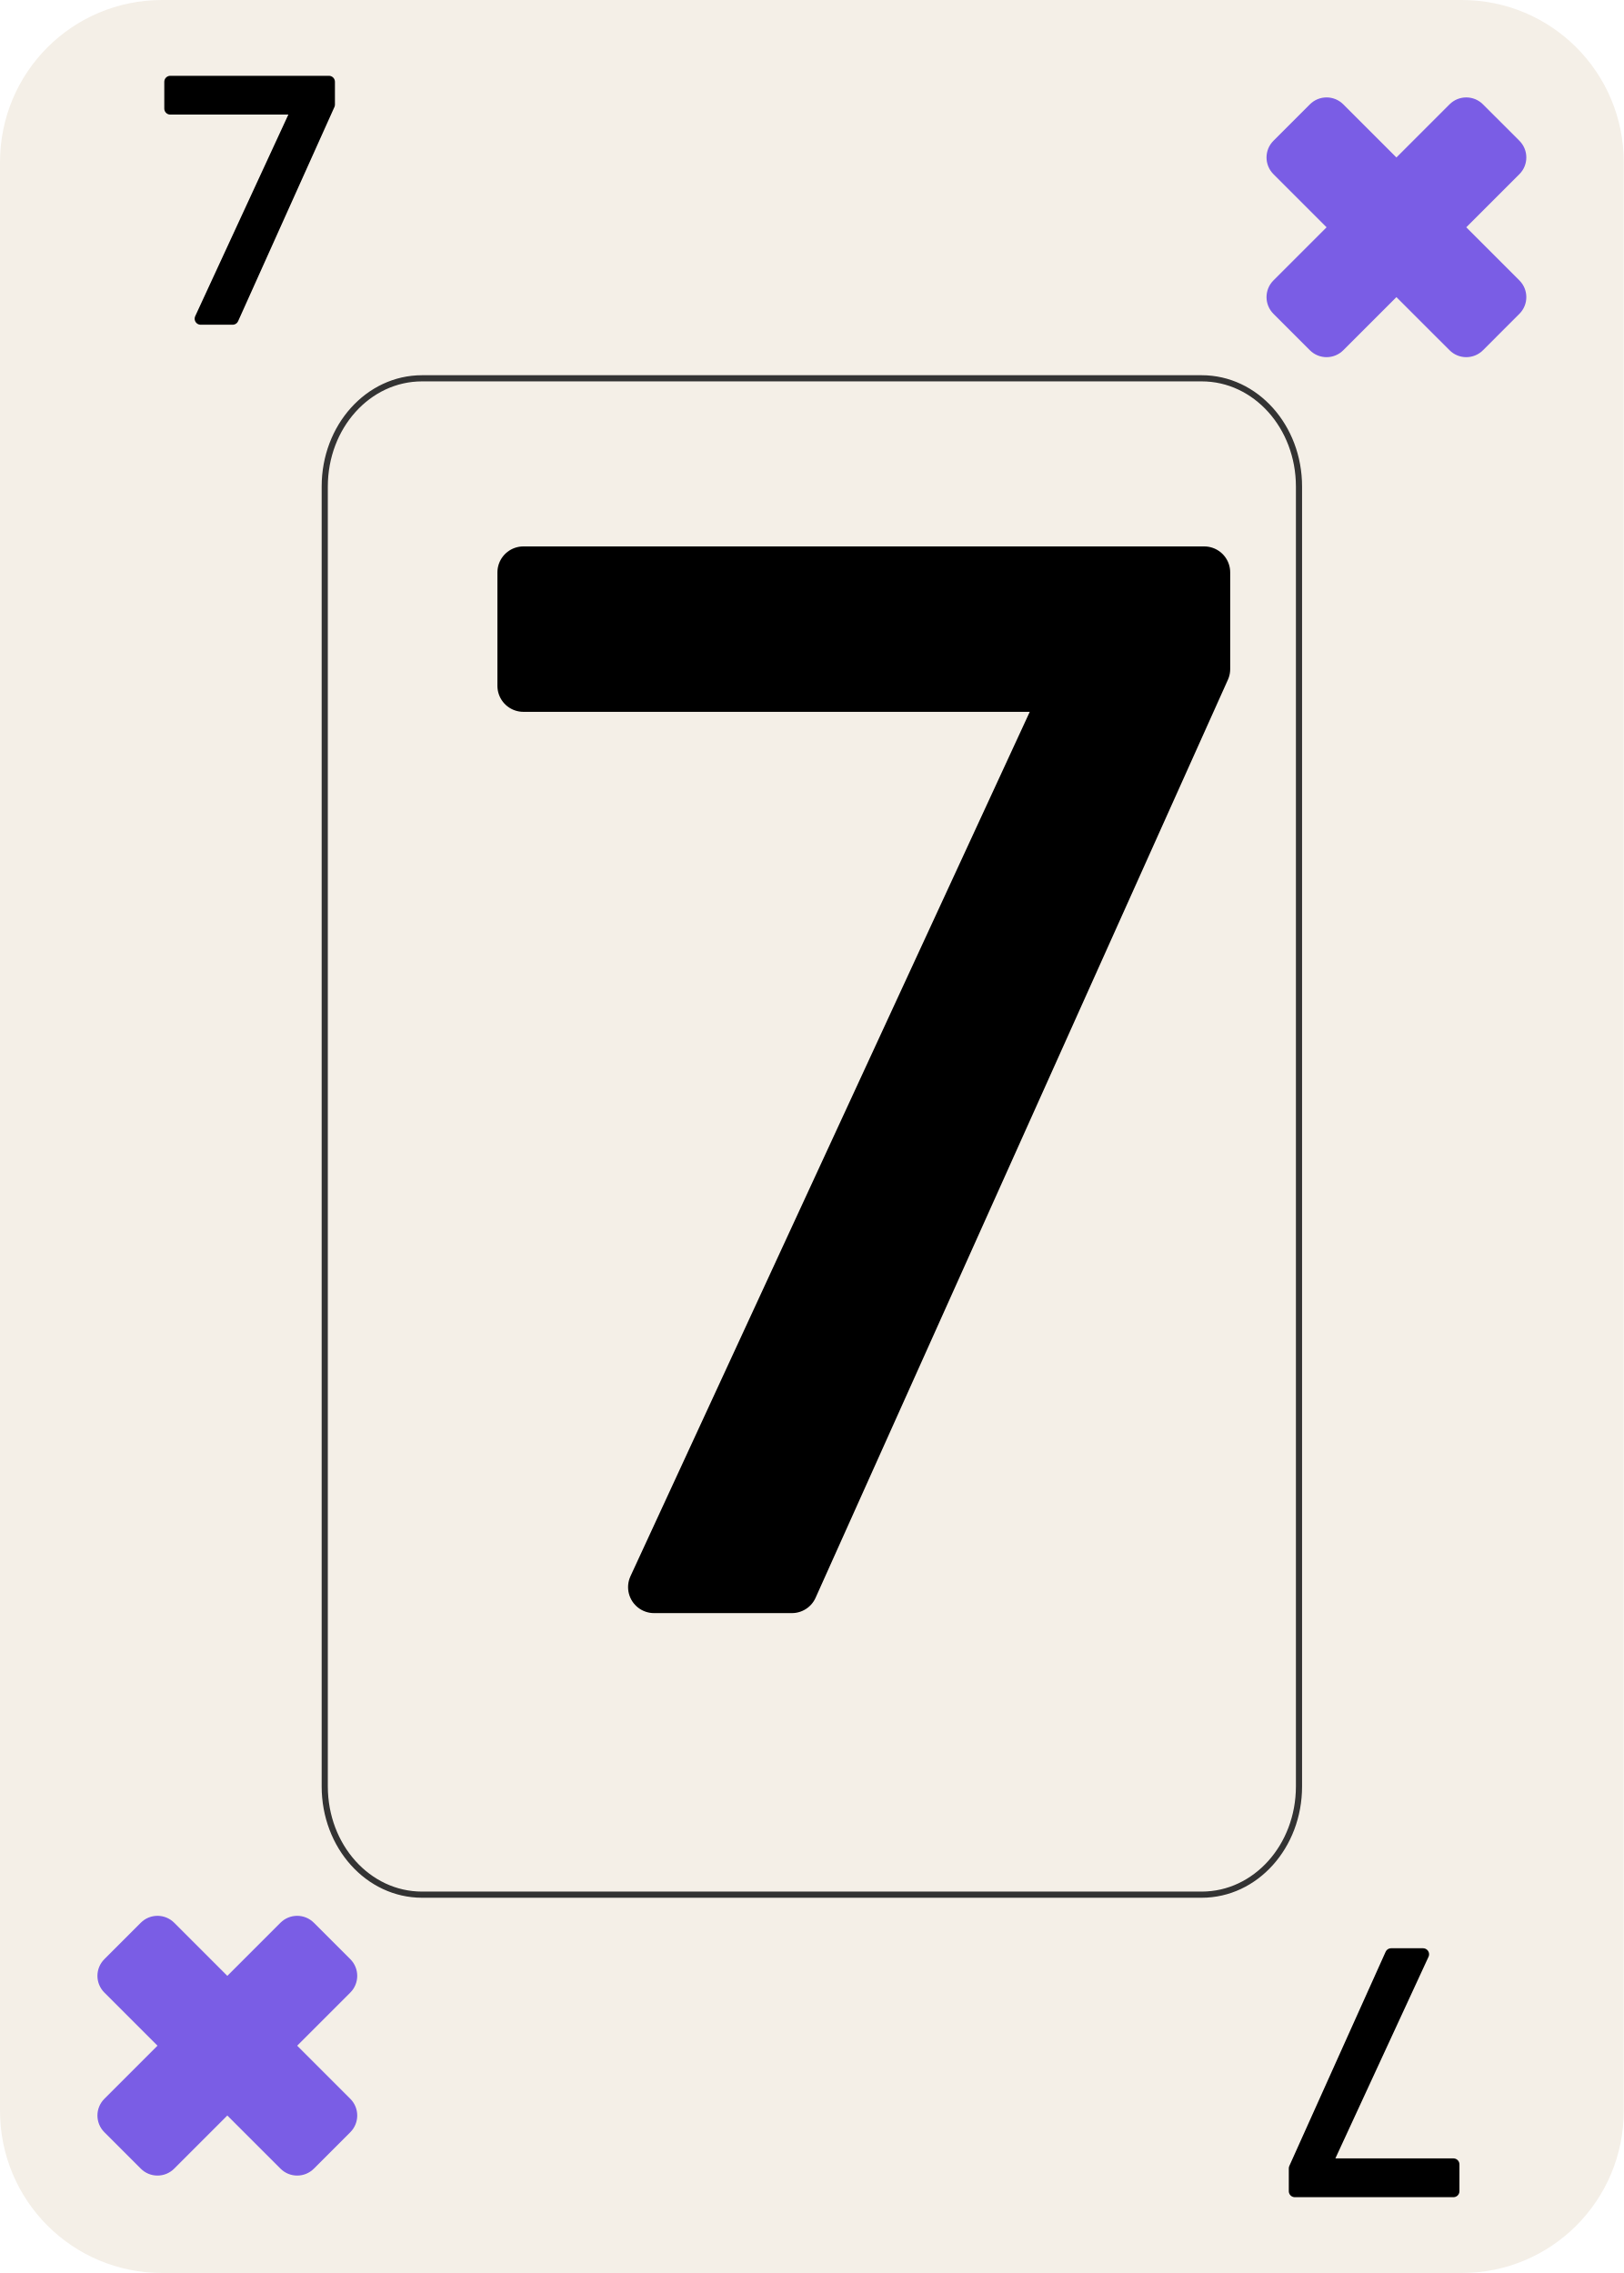
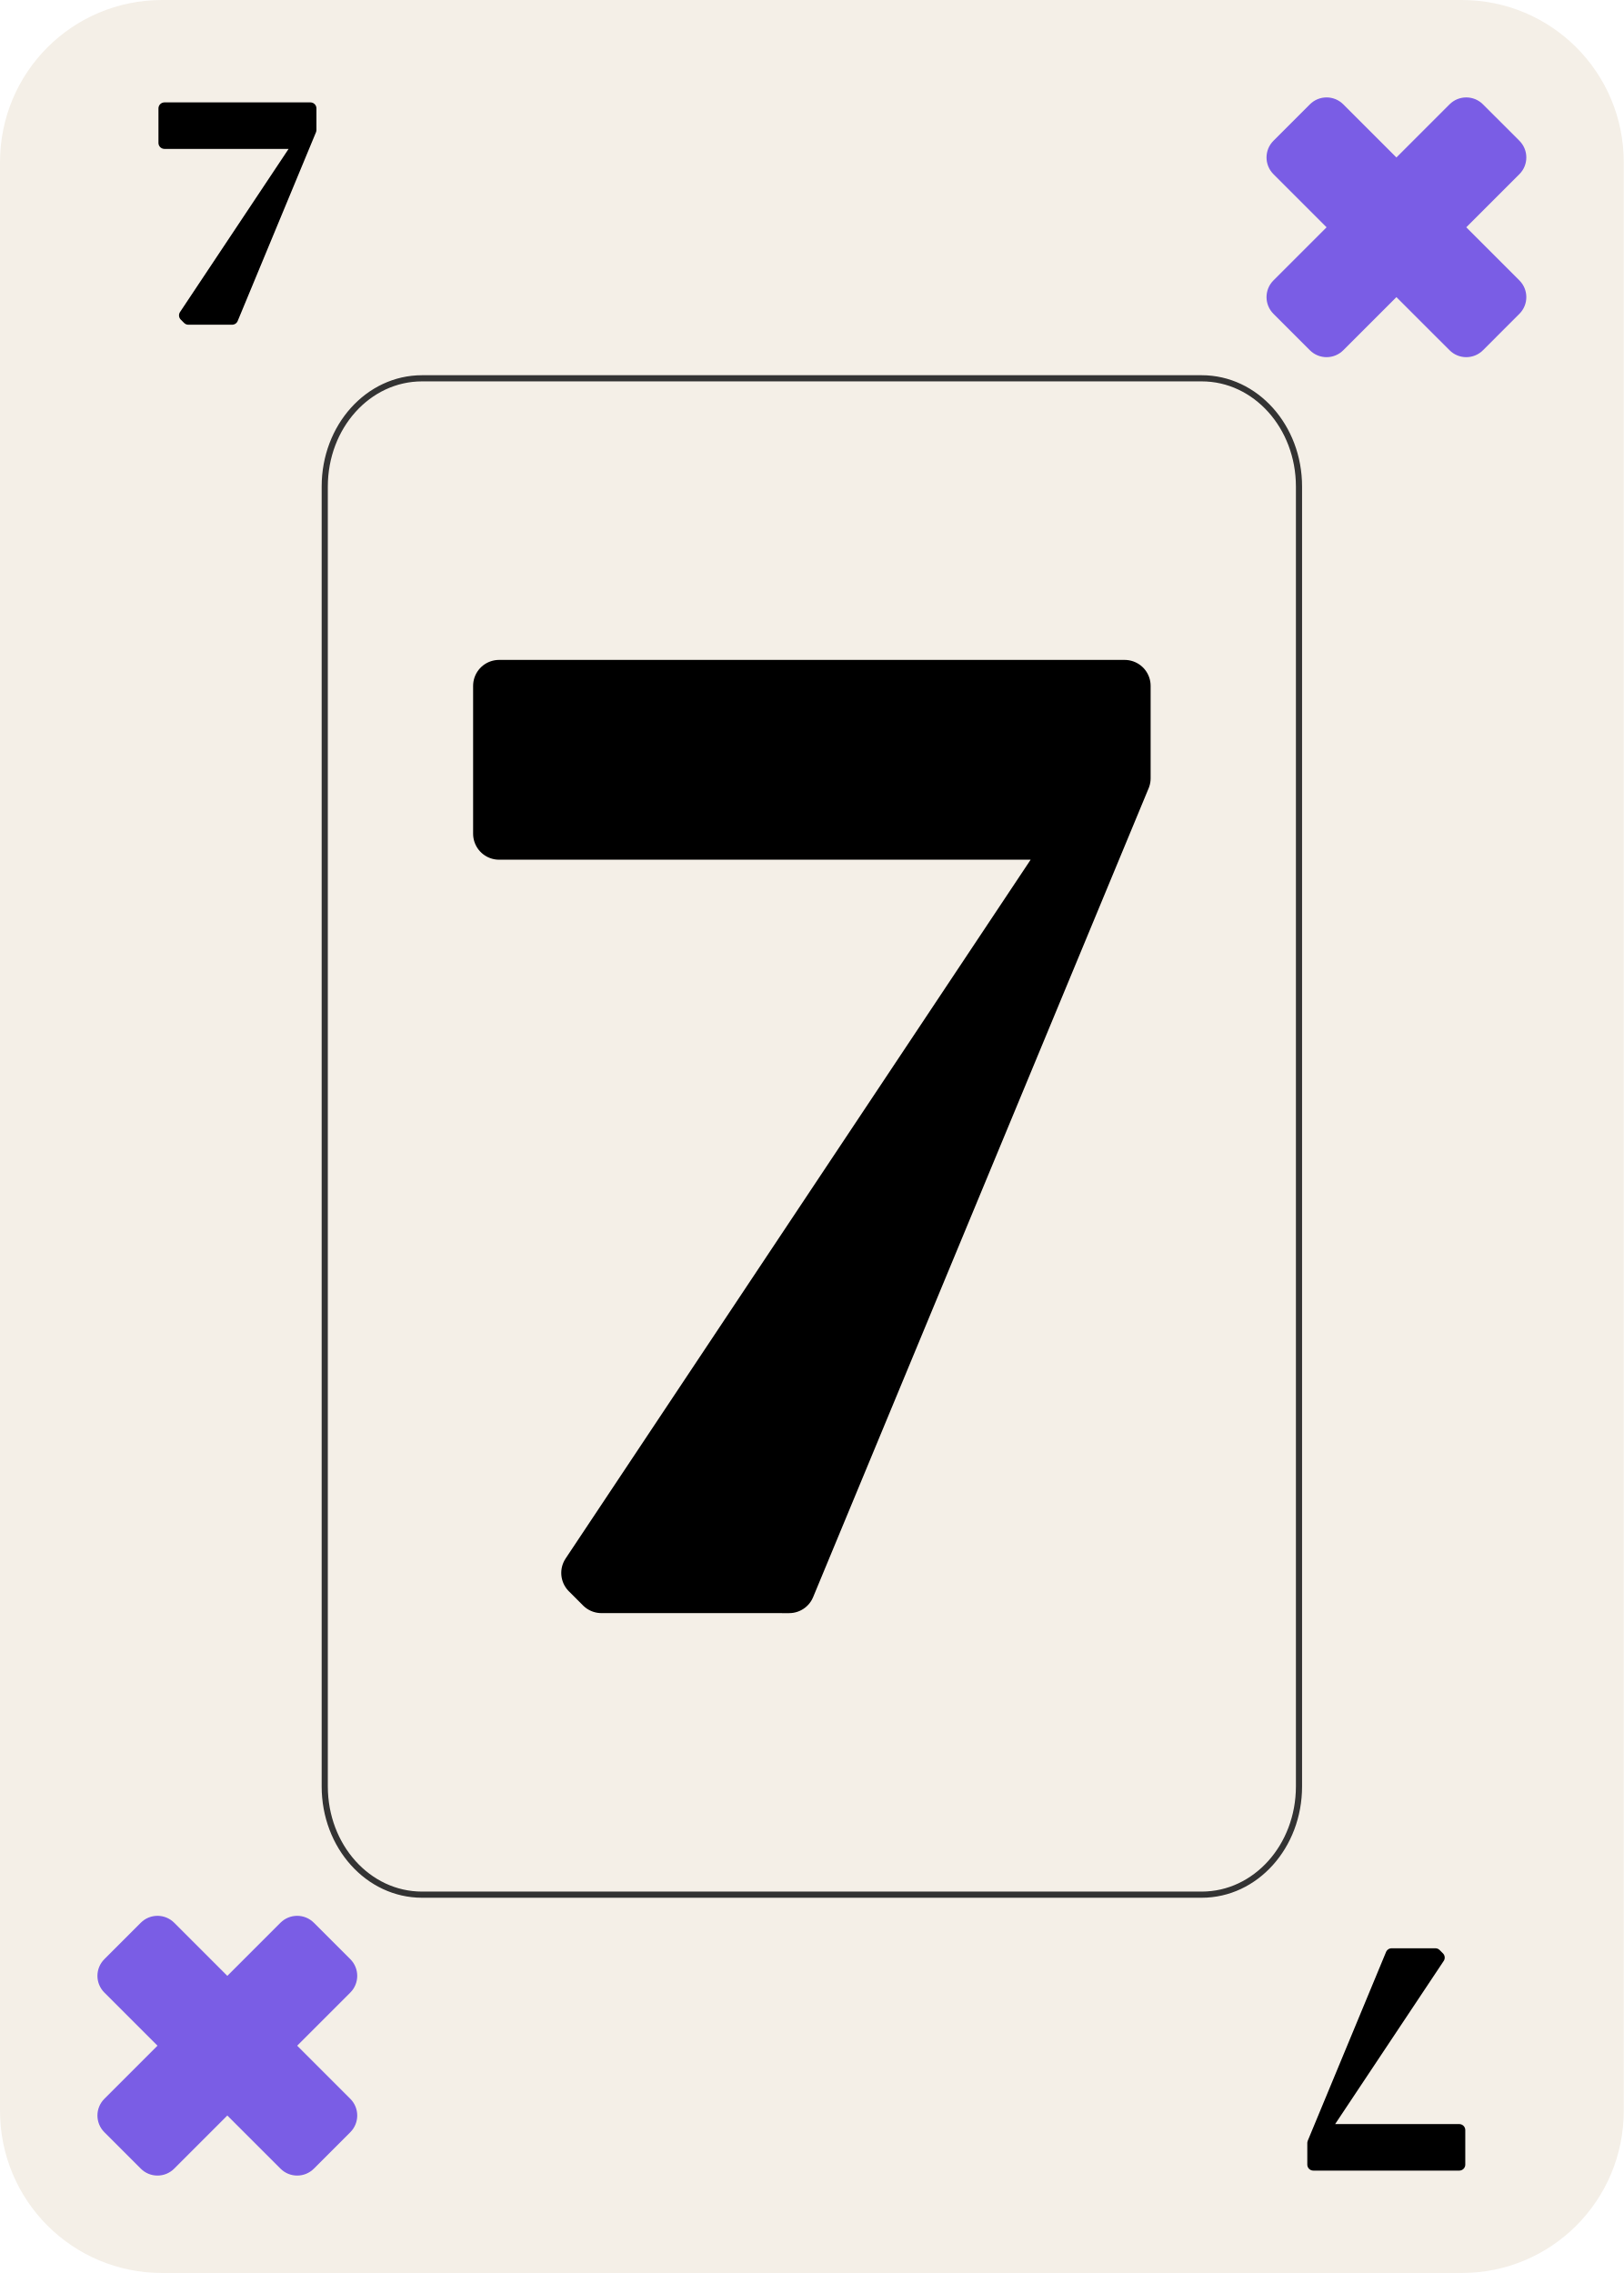
<svg xmlns="http://www.w3.org/2000/svg" width="63.5mm" height="88.9mm" viewBox="0 0 63.5 88.9" version="1.1" id="svg1">
  <defs id="defs1" />
  <g id="layer1" transform="translate(-897.879,113.4458)">
    <g id="g6">
      <path id="path99" style="fill:#f4efe7;stroke:none;stroke-width:3.81;stroke-linecap:round;paint-order:markers fill stroke" d="m 904.221,-113.446 h 50.817 c 3.513,0 6.342,2.832 6.342,6.35 v 76.2 c 0,3.518 -2.828,6.35 -6.342,6.35 h -50.817 c -3.513,0 -6.342,-2.832 -6.342,-6.35 v -76.2 c 0,-3.518 2.828,-6.35 6.342,-6.35 z" />
      <path id="path112" style="fill:#7a5de5;fill-opacity:1;stroke-width:1.776;stroke-linecap:round;paint-order:markers fill stroke" d="m 955.874,-109.364 c -0.362,-0.362 -0.945,-0.362 -1.308,-1e-5 l -0.711,0.711 -0.712,0.712 -0.654,0.654 -1.366,-1.366 -0.711,-0.711 c -0.362,-0.362 -0.946,-0.362 -1.308,-2e-5 l -1.423,1.423 c -0.362,0.362 -0.362,0.946 0,1.308 l 1.423,1.423 0.654,0.654 -1.366,1.366 -0.711,0.711 c -0.362,0.362 -0.362,0.946 0,1.308 l 1.423,1.423 c 0.362,0.362 0.946,0.362 1.308,10e-6 l 1.423,-1.423 0.654,-0.654 0.654,0.654 0.712,0.712 0.712,0.711 c 0.362,0.362 0.946,0.362 1.308,-2e-5 l 1.423,-1.423 c 0.362,-0.362 0.362,-0.946 0,-1.308 l -0.711,-0.711 -0.712,-0.712 -0.654,-0.654 0.654,-0.654 0.712,-0.712 0.711,-0.711 c 0.362,-0.362 0.362,-0.946 0,-1.308 z" />
      <path id="path115" style="fill:#7a5de5;fill-opacity:1;stroke-width:1.776;stroke-linecap:round;paint-order:markers fill stroke" d="m 910.154,-38.244 c -0.362,-0.362 -0.945,-0.362 -1.308,-1e-5 l -0.711,0.711 -0.712,0.712 -0.654,0.654 -1.366,-1.366 -0.711,-0.711 c -0.362,-0.362 -0.946,-0.362 -1.308,-2e-5 l -1.423,1.423 c -0.362,0.362 -0.362,0.946 0,1.308 l 1.423,1.423 0.654,0.654 -1.366,1.366 -0.711,0.711 c -0.362,0.362 -0.362,0.946 0,1.308 l 1.423,1.423 c 0.362,0.362 0.946,0.362 1.308,10e-6 l 1.423,-1.423 0.654,-0.654 0.654,0.654 0.712,0.712 0.712,0.711 c 0.362,0.362 0.946,0.362 1.308,-2e-5 l 1.423,-1.423 c 0.362,-0.362 0.362,-0.946 0,-1.308 l -0.711,-0.711 -0.712,-0.712 -0.654,-0.654 0.654,-0.654 0.712,-0.712 0.711,-0.711 c 0.362,-0.362 0.362,-0.946 0,-1.308 z" />
-       <text xml:space="preserve" style="font-size:12.973px;line-height:0.9;font-family:'DM Serif Display';-inkscape-font-specification:'DM Serif Display';text-align:start;letter-spacing:0px;word-spacing:0px;writing-mode:lr-tb;direction:ltr;text-anchor:start;fill:#000000;fill-opacity:1;stroke:#000000;stroke-width:0.47;stroke-linecap:round;stroke-linejoin:round;stroke-miterlimit:1.1;stroke-dasharray:none;stroke-opacity:1;paint-order:stroke fill markers" x="903.961" y="-100.981" id="text133">
-         <tspan id="tspan133" style="font-size:12.973px;fill:#000000;fill-opacity:1;stroke:#000000;stroke-width:0.47;stroke-linecap:round;stroke-linejoin:round;stroke-dasharray:none;stroke-opacity:1" x="903.961" y="-100.981">7</tspan>
-       </text>
+       <g aria-label="7" id="text133" style="font-size:12.973px;line-height:0.9;font-family:'DM Serif Display';-inkscape-font-specification:'DM Serif Display';letter-spacing:0px;word-spacing:0px;stroke:#000000;stroke-width:0.47;stroke-linecap:round;stroke-linejoin:round;stroke-miterlimit:1.1;paint-order:stroke fill markers">
+         <path d="m 905.245,-100.981 -0.13,-0.13 4.489,-6.746 h -5.293 v -1.349 h 5.708 v 0.843 l -3.062,7.382 z" id="path18" />
+       </g>
      <path id="path133" style="fill:none;fill-opacity:0;stroke:#333333;stroke-width:0.241;stroke-linecap:round;stroke-dasharray:none;stroke-opacity:1;paint-order:markers fill stroke" d="m 914.384,-98.65 h 30.49 c 2.108,0 3.805,1.889 3.805,4.236 v 50.835 c 0,2.347 -1.697,4.236 -3.805,4.236 h -30.49 c -2.108,0 -3.805,-1.889 -3.805,-4.236 v -50.835 c 0,-2.347 1.697,-4.236 3.805,-4.236 z" />
-       <text xml:space="preserve" style="font-size:55.599px;line-height:0.9;font-family:'DM Serif Display';-inkscape-font-specification:'DM Serif Display';text-align:start;letter-spacing:0px;word-spacing:0px;writing-mode:lr-tb;direction:ltr;text-anchor:start;fill:#000000;fill-opacity:1;stroke:#000000;stroke-width:2.032;stroke-linecap:round;stroke-linejoin:round;stroke-miterlimit:1.1;stroke-dasharray:none;stroke-opacity:1;paint-order:stroke fill markers" x="915.896" y="-51.371" id="text134">
-         <tspan id="tspan134" style="font-size:55.599px;fill:#000000;fill-opacity:1;stroke:#000000;stroke-width:2.032;stroke-linecap:round;stroke-linejoin:round;stroke-dasharray:none;stroke-opacity:1" x="915.896" y="-51.371">7</tspan>
-       </text>
-       <text xml:space="preserve" style="font-size:12.973px;line-height:0.9;font-family:'DM Serif Display';-inkscape-font-specification:'DM Serif Display';text-align:start;letter-spacing:0px;word-spacing:0px;writing-mode:lr-tb;direction:ltr;text-anchor:start;fill:#000000;fill-opacity:1;stroke:#000000;stroke-width:0.47;stroke-linecap:round;stroke-linejoin:round;stroke-miterlimit:1.1;stroke-dasharray:none;stroke-opacity:1;paint-order:stroke fill markers" x="-955.297" y="37.011" id="text135" transform="scale(-1)">
-         <tspan id="tspan135" style="font-size:12.973px;fill:#000000;fill-opacity:1;stroke:#000000;stroke-width:0.47;stroke-linecap:round;stroke-linejoin:round;stroke-dasharray:none;stroke-opacity:1" x="-955.297" y="37.011">7</tspan>
-       </text>
+       <g aria-label="7" id="text134" style="font-size:55.599px;line-height:0.9;font-family:'DM Serif Display';-inkscape-font-specification:'DM Serif Display';letter-spacing:0px;word-spacing:0px;stroke:#000000;stroke-width:2.032;stroke-linecap:round;stroke-linejoin:round;stroke-miterlimit:1.1;paint-order:stroke fill markers">
+         <path d="m 921.4,-51.371 -0.556,-0.556 19.237,-28.911 h -22.684 v -5.782 h 24.464 v 3.614 l -13.121,31.636 z" id="path21" />
+       </g>
+       <g aria-label="7" transform="scale(-1)" id="text135" style="font-size:12.973px;line-height:0.9;font-family:'DM Serif Display';-inkscape-font-specification:'DM Serif Display';letter-spacing:0px;word-spacing:0px;stroke:#000000;stroke-width:0.47;stroke-linecap:round;stroke-linejoin:round;stroke-miterlimit:1.1;paint-order:stroke fill markers">
+         <path d="m -954.013,37.011 -0.13,-0.13 4.489,-6.746 h -5.293 v -1.349 h 5.708 v 0.843 l -3.062,7.382 z" id="path24" />
+       </g>
    </g>
  </g>
</svg>
